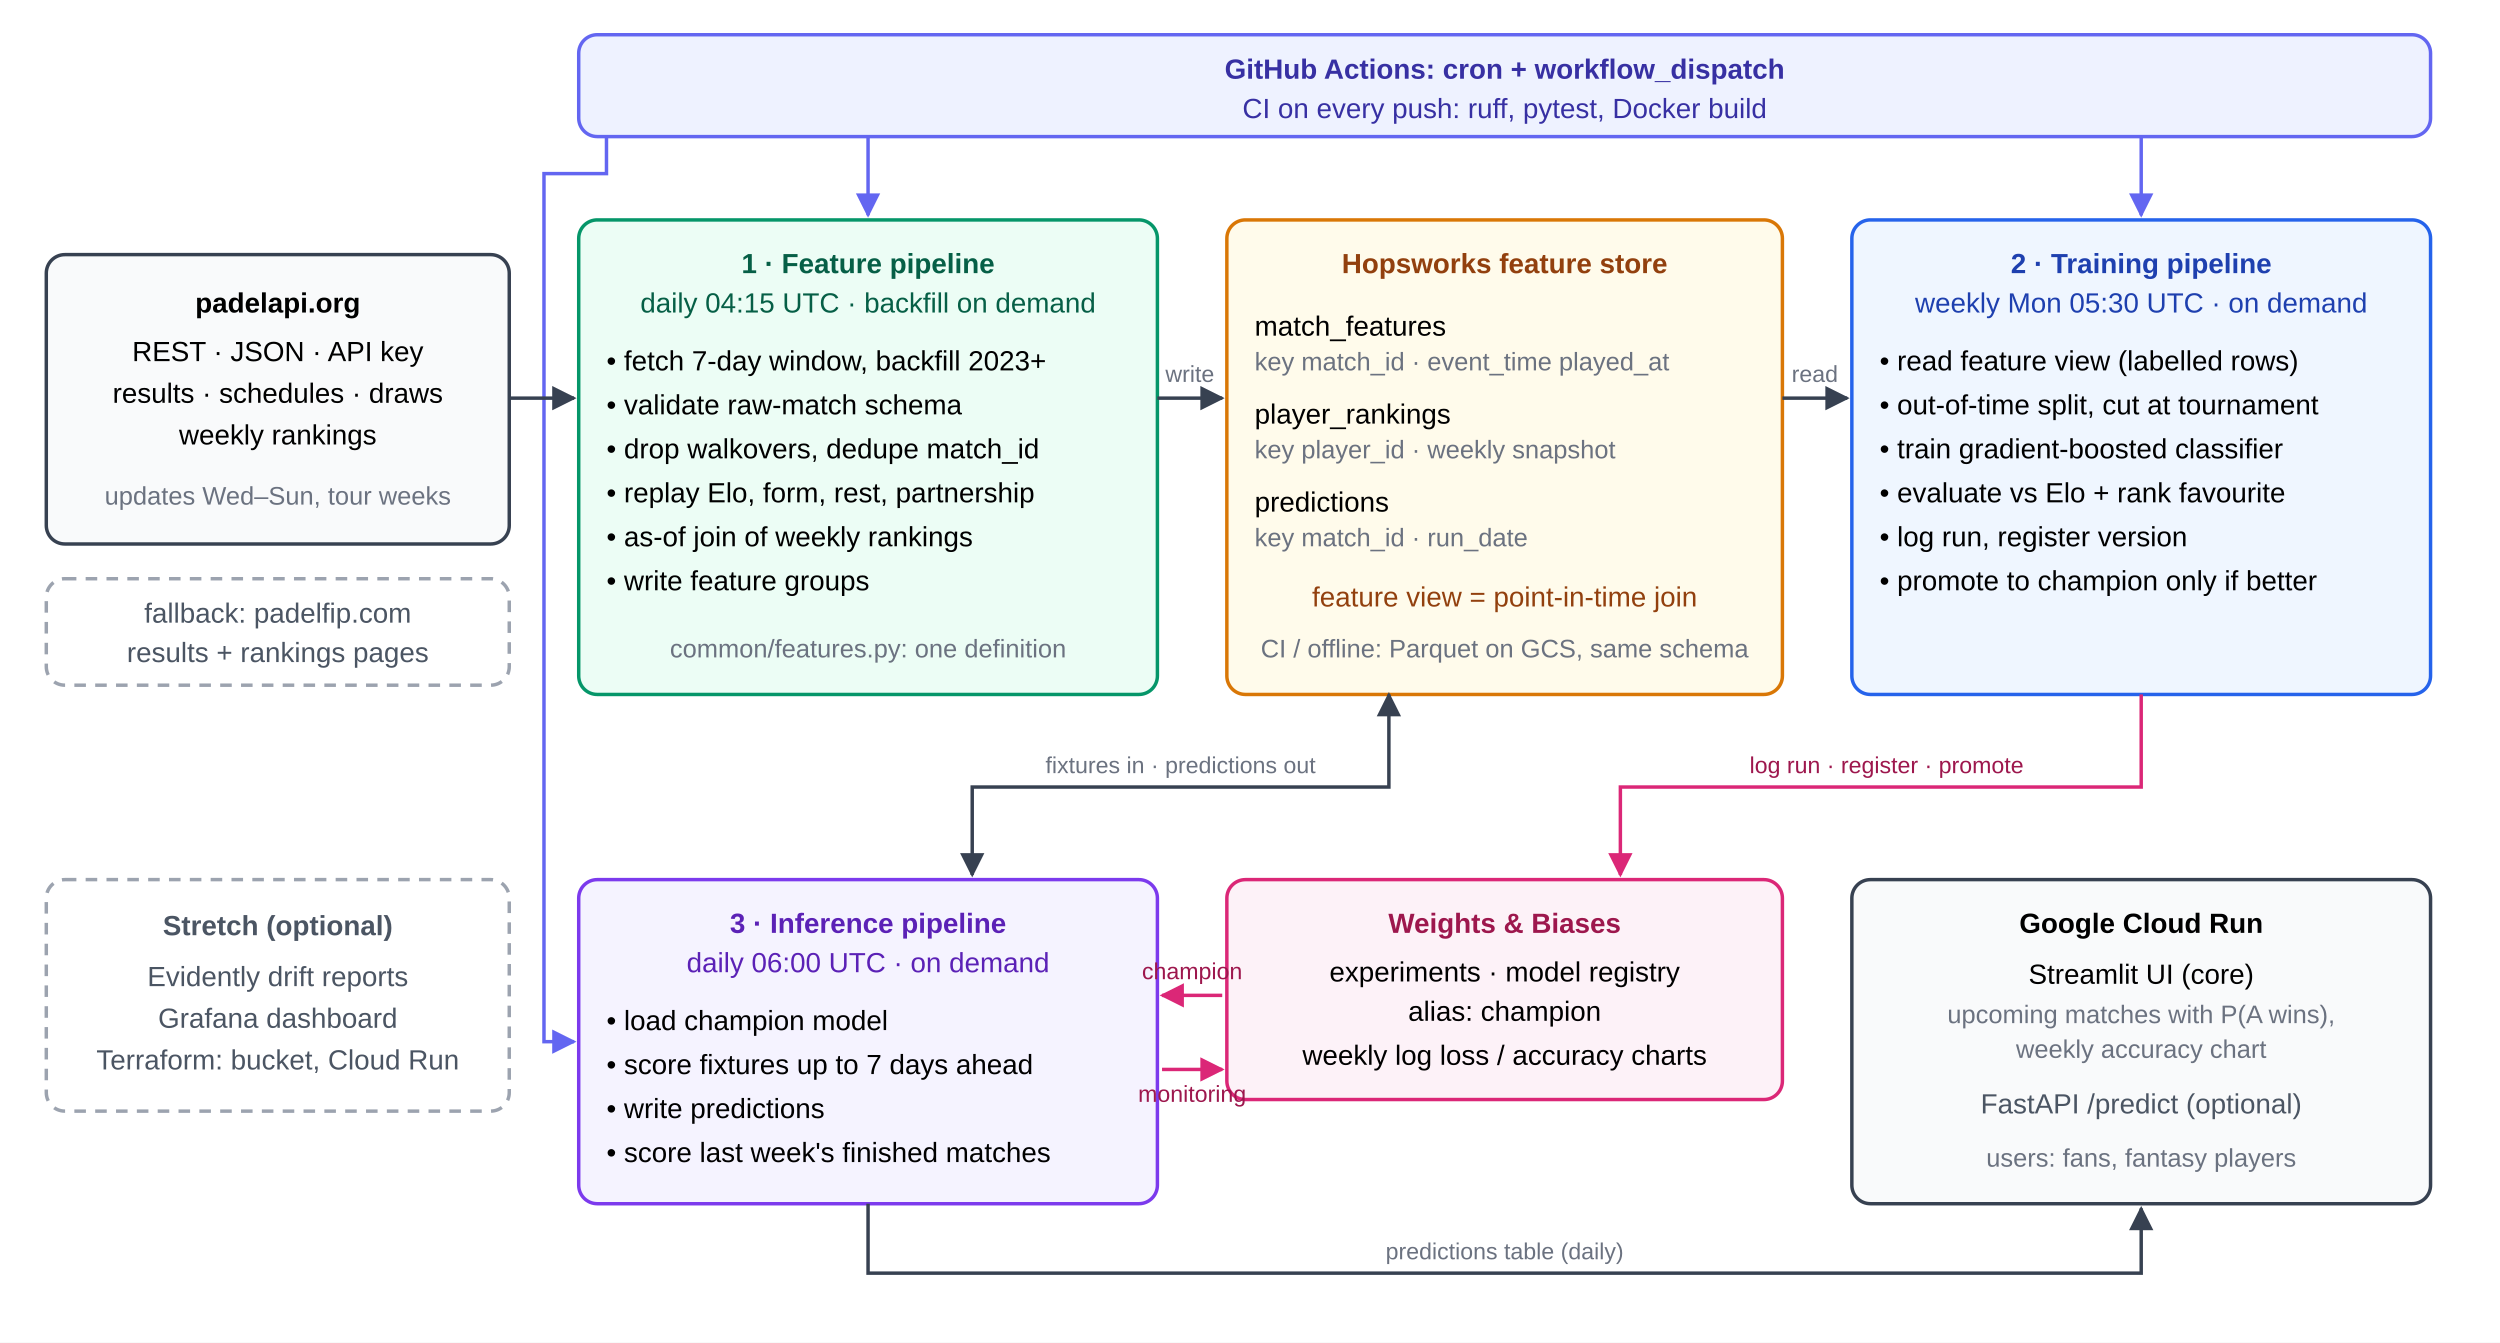
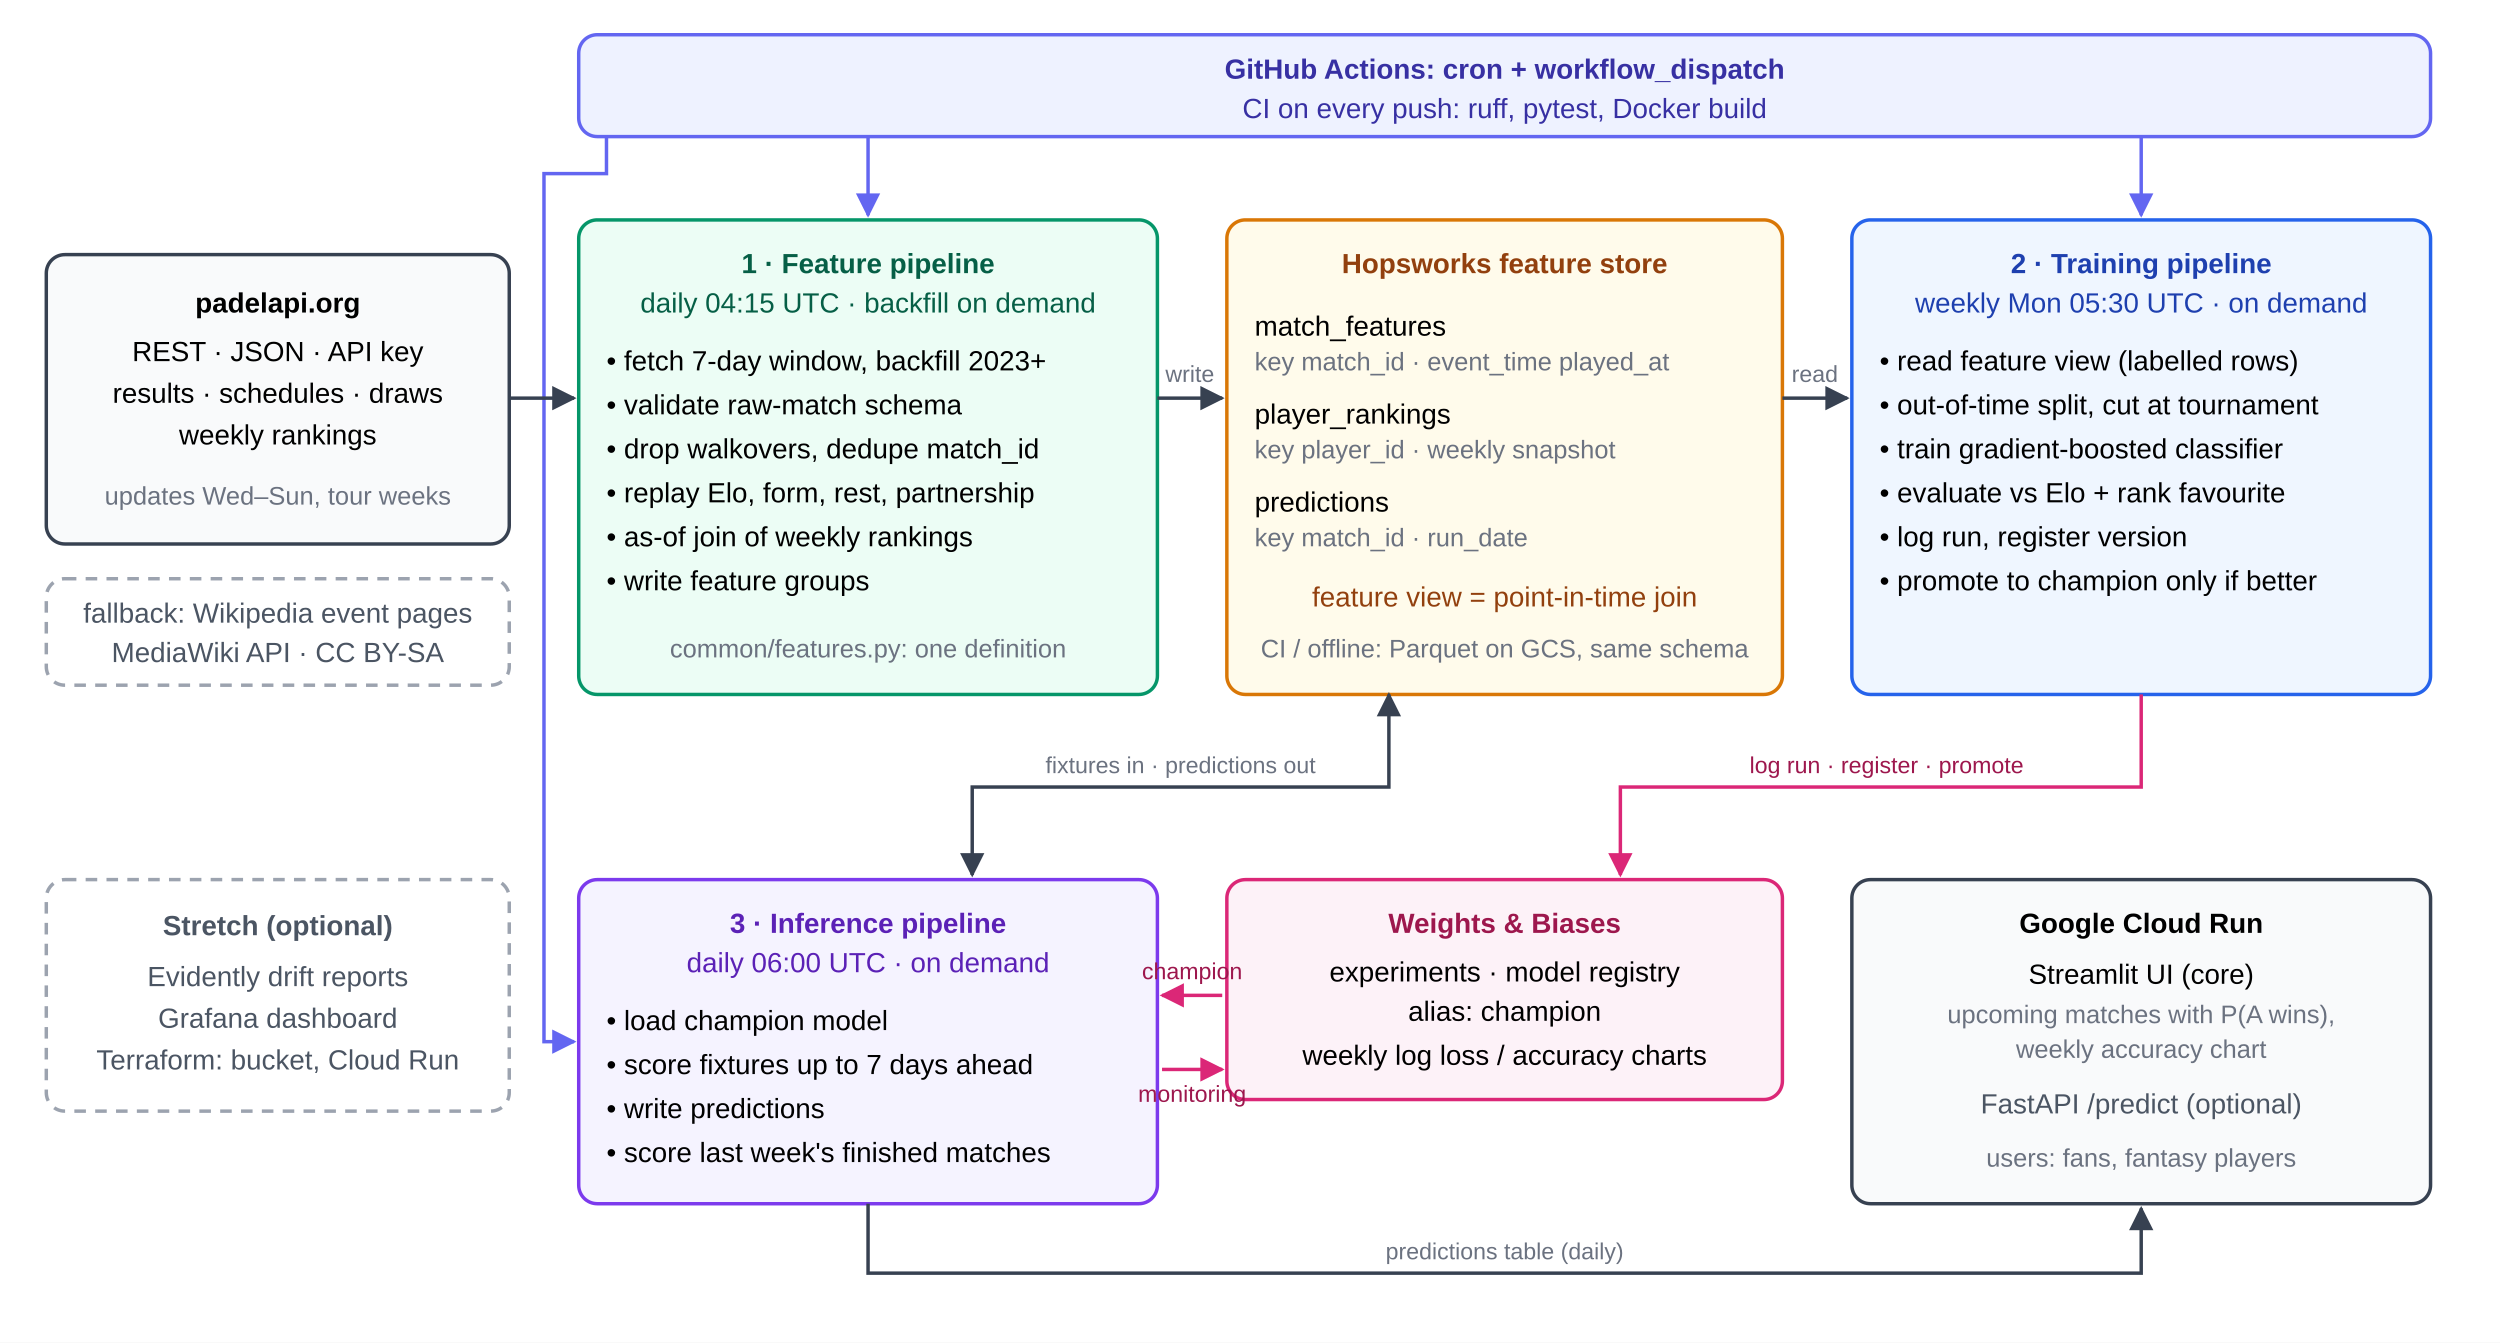
<svg xmlns="http://www.w3.org/2000/svg" width="1080" height="580" viewBox="0 0 1080 580" font-family="Liberation Sans, DejaVu Sans, Arial, sans-serif" font-size="12">
  <defs>
    <marker id="arr" viewBox="0 0 10 10" refX="9" refY="5" markerWidth="7" markerHeight="7" orient="auto-start-reverse">
      <path d="M0,0 L10,5 L0,10 z" fill="#374151" />
    </marker>
    <marker id="arrv" viewBox="0 0 10 10" refX="9" refY="5" markerWidth="7" markerHeight="7" orient="auto-start-reverse">
      <path d="M0,0 L10,5 L0,10 z" fill="#6366f1" />
    </marker>
    <marker id="arrp" viewBox="0 0 10 10" refX="9" refY="5" markerWidth="7" markerHeight="7" orient="auto-start-reverse">
      <path d="M0,0 L10,5 L0,10 z" fill="#db2777" />
    </marker>
  </defs>
  <rect width="1080" height="580" fill="#ffffff" />
  <rect x="250" y="15" width="800" height="44" rx="8" fill="#eef2ff" stroke="#6366f1" stroke-width="1.5" />
  <text x="650" y="34" text-anchor="middle" font-weight="bold" fill="#3730a3">GitHub Actions: cron + workflow_dispatch</text>
  <text x="650" y="51" text-anchor="middle" fill="#3730a3">CI on every push: ruff, pytest, Docker build</text>
  <rect x="20" y="110" width="200" height="125" rx="8" fill="#f9fafb" stroke="#374151" stroke-width="1.5" />
  <text x="120" y="135" text-anchor="middle" font-weight="bold">padelapi.org</text>
  <text x="120" y="156" text-anchor="middle">REST · JSON · API key</text>
  <text x="120" y="174" text-anchor="middle">results · schedules · draws</text>
  <text x="120" y="192" text-anchor="middle">weekly rankings</text>
  <text x="120" y="218" text-anchor="middle" fill="#6b7280" font-size="11">updates Wed–Sun, tour weeks</text>
  <rect x="20" y="250" width="200" height="46" rx="8" fill="#ffffff" stroke="#9ca3af" stroke-width="1.5" stroke-dasharray="5 4" />
-   <text x="120" y="269" text-anchor="middle" fill="#4b5563">fallback: padelfip.com</text>
-   <text x="120" y="286" text-anchor="middle" fill="#4b5563">results + rankings pages</text>
+   <text x="120" y="269" text-anchor="middle" fill="#4b5563">fallback: Wikipedia event pages</text>
+   <text x="120" y="286" text-anchor="middle" fill="#4b5563">MediaWiki API · CC BY-SA</text>
  <rect x="250" y="95" width="250" height="205" rx="8" fill="#ecfdf5" stroke="#059669" stroke-width="1.5" />
  <text x="375" y="118" text-anchor="middle" font-weight="bold" fill="#065f46">1 · Feature pipeline</text>
  <text x="375" y="135" text-anchor="middle" fill="#065f46">daily 04:15 UTC · backfill on demand</text>
  <text x="262" y="160">• fetch 7-day window, backfill 2023+</text>
  <text x="262" y="179">• validate raw-match schema</text>
  <text x="262" y="198">• drop walkovers, dedupe match_id</text>
  <text x="262" y="217">• replay Elo, form, rest, partnership</text>
  <text x="262" y="236">• as-of join of weekly rankings</text>
  <text x="262" y="255">• write feature groups</text>
  <text x="375" y="284" text-anchor="middle" fill="#6b7280" font-size="11">common/features.py: one definition</text>
  <rect x="530" y="95" width="240" height="205" rx="8" fill="#fffbeb" stroke="#d97706" stroke-width="1.5" />
  <text x="650" y="118" text-anchor="middle" font-weight="bold" fill="#92400e">Hopsworks feature store</text>
  <text x="542" y="145">match_features</text>
  <text x="542" y="160" fill="#6b7280" font-size="11">key match_id · event_time played_at</text>
  <text x="542" y="183">player_rankings</text>
  <text x="542" y="198" fill="#6b7280" font-size="11">key player_id · weekly snapshot</text>
  <text x="542" y="221">predictions</text>
  <text x="542" y="236" fill="#6b7280" font-size="11">key match_id · run_date</text>
  <text x="650" y="262" text-anchor="middle" fill="#92400e">feature view = point-in-time join</text>
  <text x="650" y="284" text-anchor="middle" fill="#6b7280" font-size="11">CI / offline: Parquet on GCS, same schema</text>
  <rect x="800" y="95" width="250" height="205" rx="8" fill="#eff6ff" stroke="#2563eb" stroke-width="1.5" />
  <text x="925" y="118" text-anchor="middle" font-weight="bold" fill="#1e40af">2 · Training pipeline</text>
  <text x="925" y="135" text-anchor="middle" fill="#1e40af">weekly Mon 05:30 UTC · on demand</text>
  <text x="812" y="160">• read feature view (labelled rows)</text>
  <text x="812" y="179">• out-of-time split, cut at tournament</text>
  <text x="812" y="198">• train gradient-boosted classifier</text>
  <text x="812" y="217">• evaluate vs Elo + rank favourite</text>
  <text x="812" y="236">• log run, register version</text>
  <text x="812" y="255">• promote to champion only if better</text>
  <rect x="20" y="380" width="200" height="100" rx="8" fill="#ffffff" stroke="#9ca3af" stroke-width="1.5" stroke-dasharray="5 4" />
  <text x="120" y="404" text-anchor="middle" font-weight="bold" fill="#4b5563">Stretch (optional)</text>
  <text x="120" y="426" text-anchor="middle" fill="#4b5563">Evidently drift reports</text>
  <text x="120" y="444" text-anchor="middle" fill="#4b5563">Grafana dashboard</text>
  <text x="120" y="462" text-anchor="middle" fill="#4b5563">Terraform: bucket, Cloud Run</text>
  <rect x="250" y="380" width="250" height="140" rx="8" fill="#f5f3ff" stroke="#7c3aed" stroke-width="1.5" />
  <text x="375" y="403" text-anchor="middle" font-weight="bold" fill="#5b21b6">3 · Inference pipeline</text>
  <text x="375" y="420" text-anchor="middle" fill="#5b21b6">daily 06:00 UTC · on demand</text>
  <text x="262" y="445">• load champion model</text>
  <text x="262" y="464">• score fixtures up to 7 days ahead</text>
  <text x="262" y="483">• write predictions</text>
  <text x="262" y="502">• score last week's finished matches</text>
  <rect x="530" y="380" width="240" height="95" rx="8" fill="#fdf2f8" stroke="#db2777" stroke-width="1.5" />
  <text x="650" y="403" text-anchor="middle" font-weight="bold" fill="#9d174d">Weights &amp; Biases</text>
  <text x="650" y="424" text-anchor="middle">experiments · model registry</text>
  <text x="650" y="441" text-anchor="middle">alias: champion</text>
  <text x="650" y="460" text-anchor="middle">weekly log loss / accuracy charts</text>
  <rect x="800" y="380" width="250" height="140" rx="8" fill="#f9fafb" stroke="#374151" stroke-width="1.5" />
  <text x="925" y="403" text-anchor="middle" font-weight="bold">Google Cloud Run</text>
  <text x="925" y="425" text-anchor="middle">Streamlit UI (core)</text>
  <text x="925" y="442" text-anchor="middle" fill="#6b7280" font-size="11">upcoming matches with P(A wins),</text>
  <text x="925" y="457" text-anchor="middle" fill="#6b7280" font-size="11">weekly accuracy chart</text>
  <text x="925" y="481" text-anchor="middle" fill="#4b5563">FastAPI /predict (optional)</text>
  <text x="925" y="504" text-anchor="middle" fill="#6b7280" font-size="11">users: fans, fantasy players</text>
  <line x1="375" y1="59" x2="375" y2="93" stroke="#6366f1" stroke-width="1.5" marker-end="url(#arrv)" />
  <line x1="925" y1="59" x2="925" y2="93" stroke="#6366f1" stroke-width="1.5" marker-end="url(#arrv)" />
  <path d="M 262 59 L 262 75 L 235 75 L 235 450 L 248 450" fill="none" stroke="#6366f1" stroke-width="1.5" marker-end="url(#arrv)" />
  <line x1="220" y1="172" x2="248" y2="172" stroke="#374151" stroke-width="1.5" marker-end="url(#arr)" />
  <line x1="500" y1="172" x2="528" y2="172" stroke="#374151" stroke-width="1.5" marker-end="url(#arr)" />
  <line x1="770" y1="172" x2="798" y2="172" stroke="#374151" stroke-width="1.5" marker-end="url(#arr)" />
  <text x="514" y="165" text-anchor="middle" fill="#6b7280" font-size="10">write</text>
  <text x="784" y="165" text-anchor="middle" fill="#6b7280" font-size="10">read</text>
  <path d="M 600 300 L 600 340 L 420 340 L 420 378" fill="none" stroke="#374151" stroke-width="1.5" marker-start="url(#arr)" marker-end="url(#arr)" />
  <text x="510" y="334" text-anchor="middle" fill="#6b7280" font-size="10">fixtures in · predictions out</text>
  <path d="M 925 300 L 925 340 L 700 340 L 700 378" fill="none" stroke="#db2777" stroke-width="1.5" marker-end="url(#arrp)" />
  <text x="815" y="334" text-anchor="middle" fill="#9d174d" font-size="10">log run · register · promote</text>
  <line x1="528" y1="430" x2="502" y2="430" stroke="#db2777" stroke-width="1.5" marker-end="url(#arrp)" />
  <text x="515" y="423" text-anchor="middle" fill="#9d174d" font-size="10">champion</text>
  <line x1="502" y1="462" x2="528" y2="462" stroke="#db2777" stroke-width="1.5" marker-end="url(#arrp)" />
  <text x="515" y="476" text-anchor="middle" fill="#9d174d" font-size="10">monitoring</text>
  <path d="M 375 520 L 375 550 L 925 550 L 925 522" fill="none" stroke="#374151" stroke-width="1.5" marker-end="url(#arr)" />
  <text x="650" y="544" text-anchor="middle" fill="#6b7280" font-size="10">predictions table (daily)</text>
</svg>
